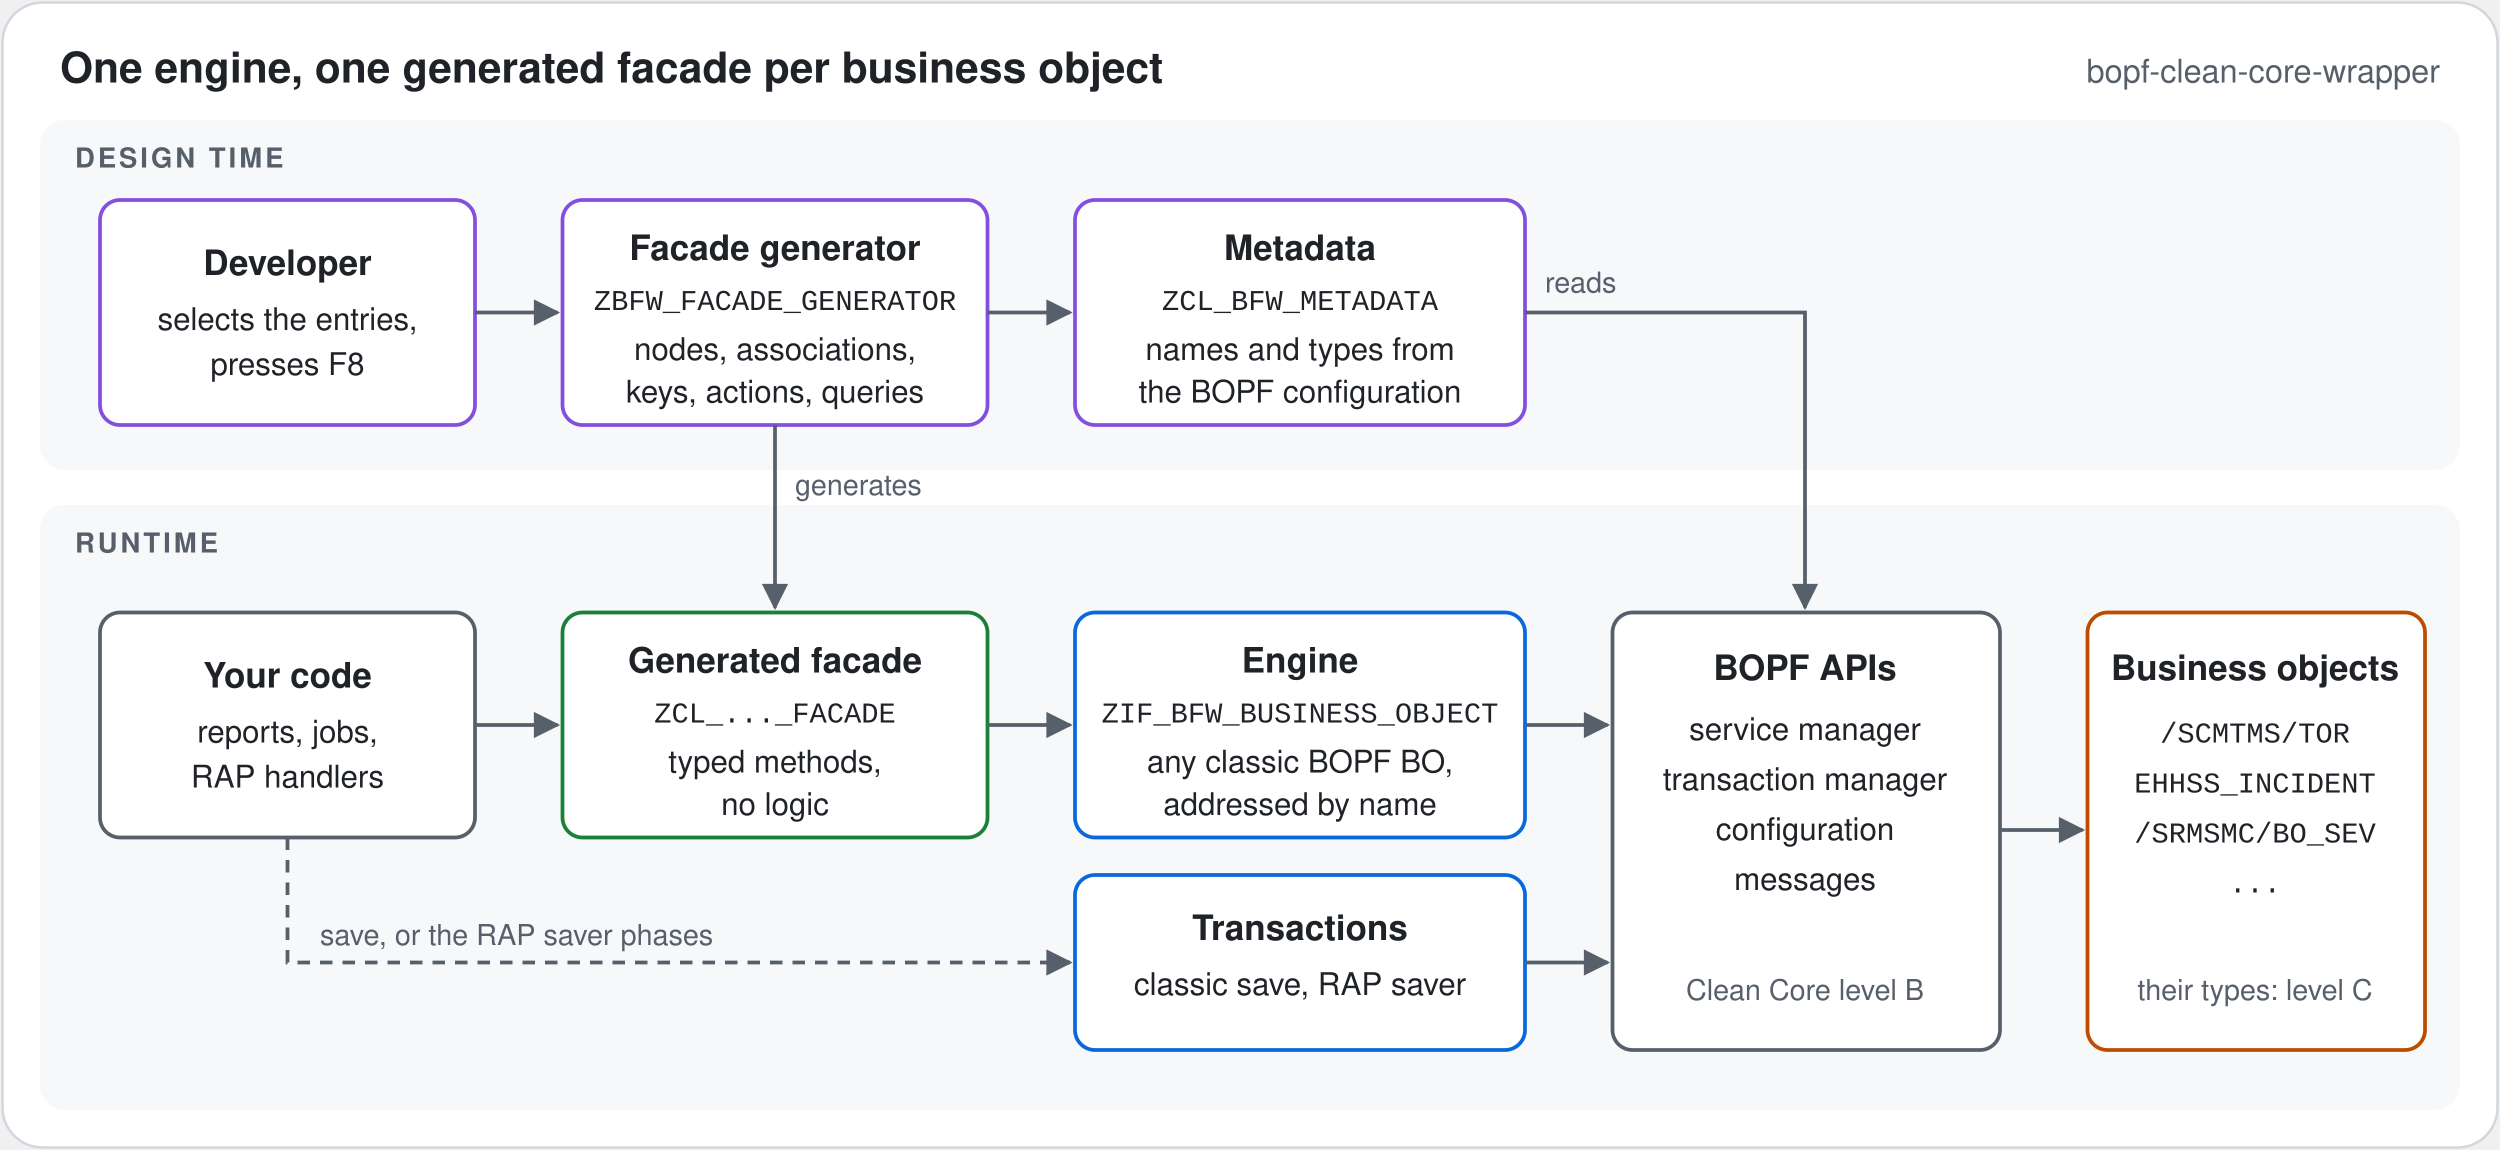
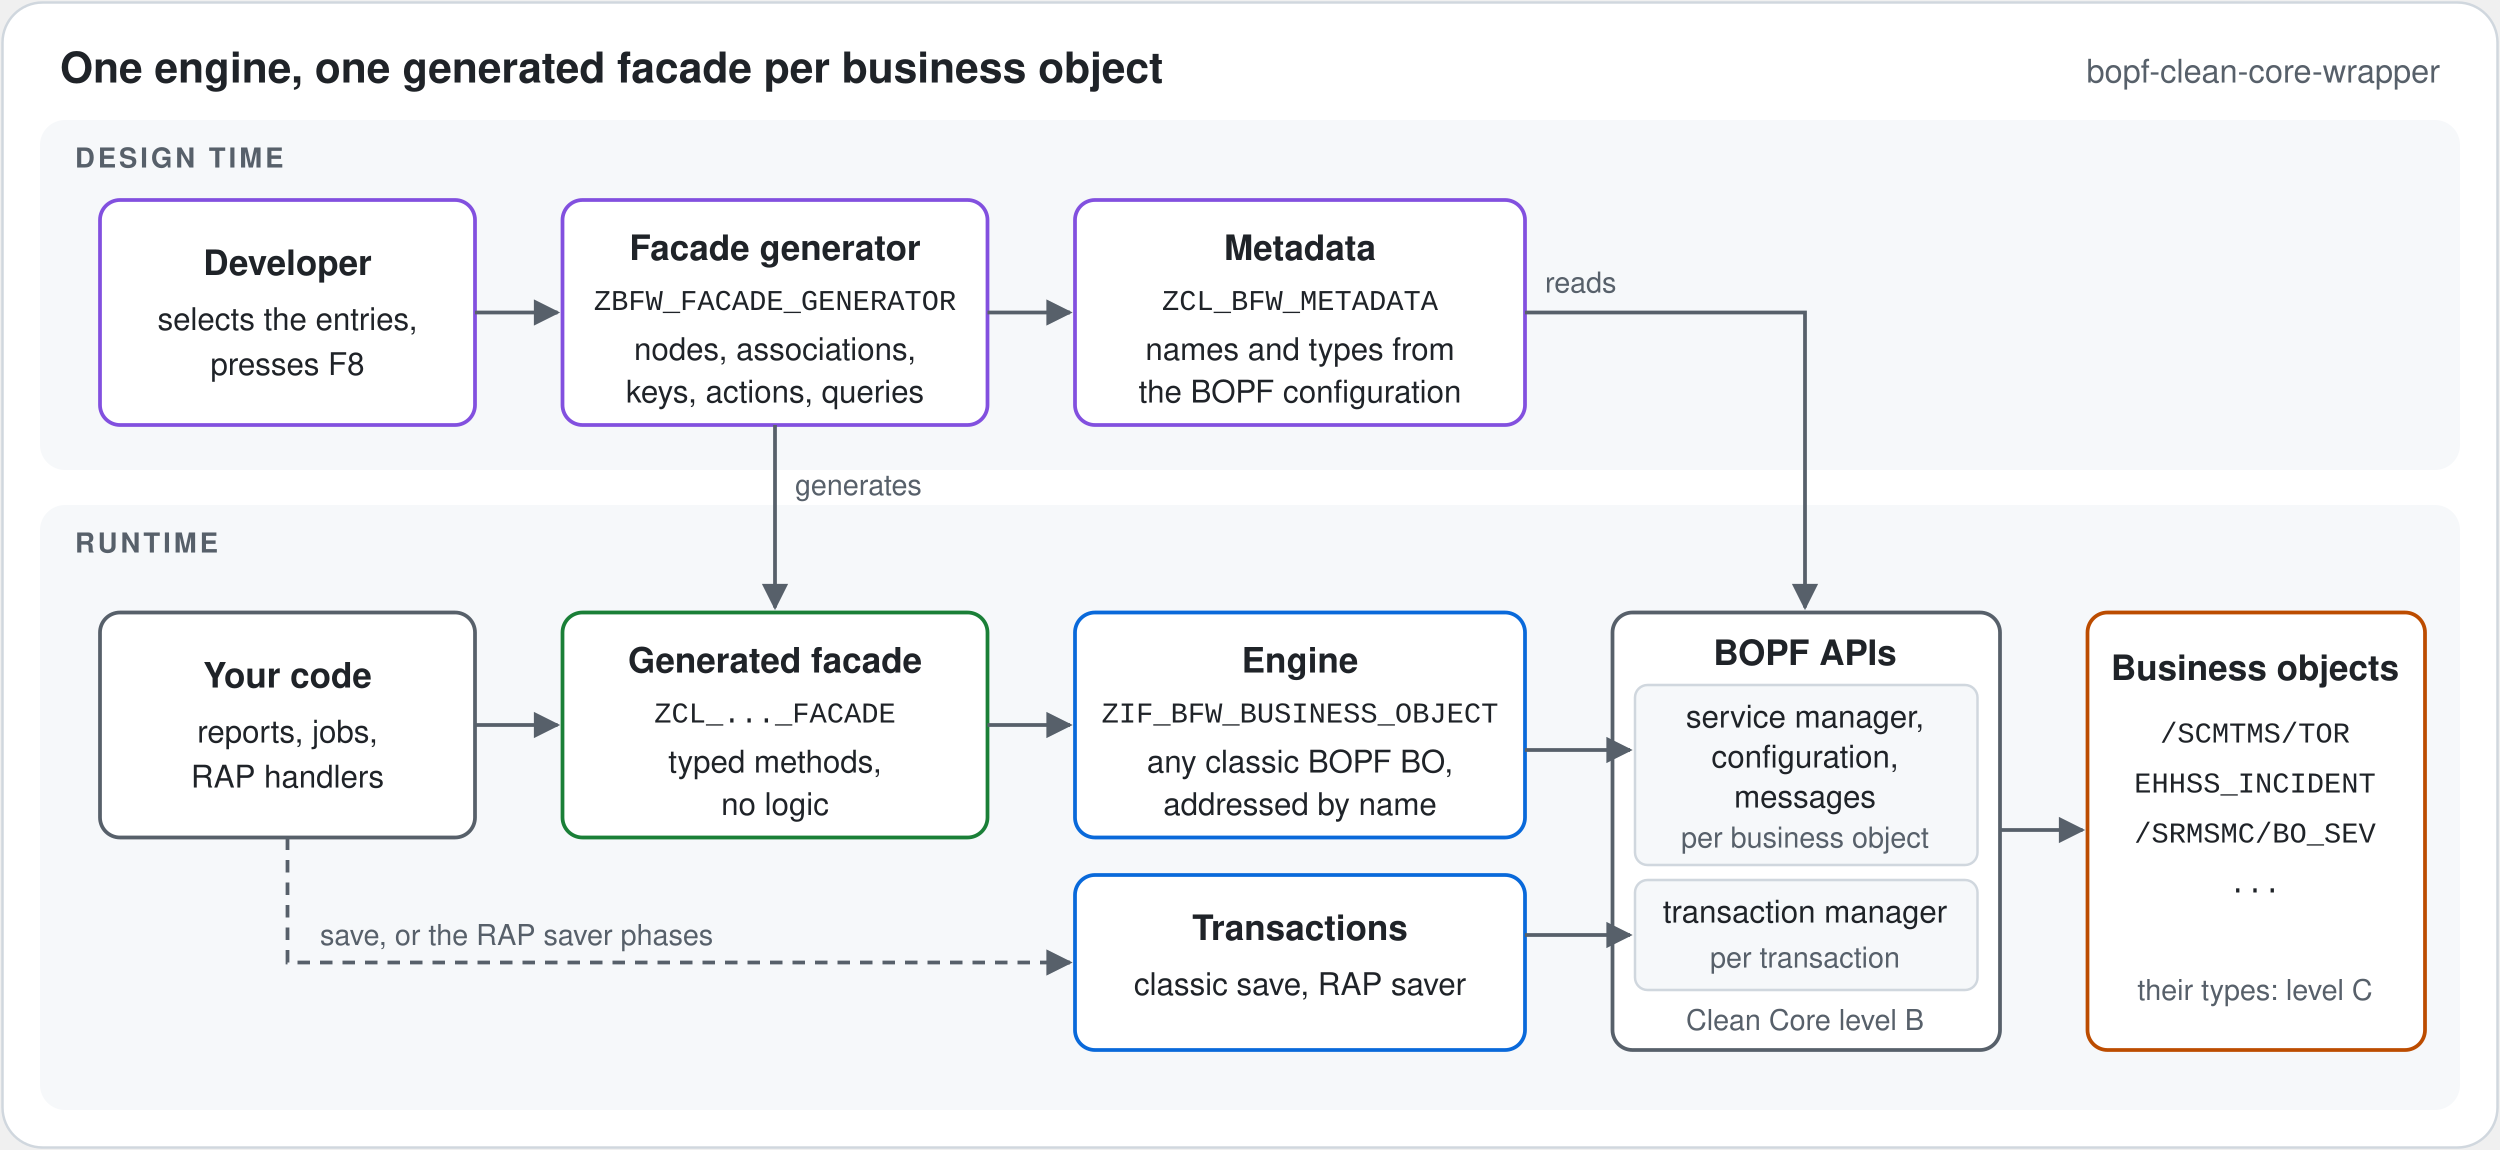
<svg xmlns="http://www.w3.org/2000/svg" viewBox="0 0 1000 460" width="1000" height="460" role="img" aria-labelledby="title description">
  <defs>
    <marker id="arrow" viewBox="0 0 10 10" refX="9" refY="5" markerWidth="7" markerHeight="7" orient="auto-start-reverse">
      <path d="M0,0 L10,5 L0,10 z" fill="#57606a" />
    </marker>
    <style>
      .frame { fill: #ffffff; stroke: #d0d7de; }
      .lane { fill: #f6f8fa; }
      .lane-label { font: 700 11px "Segoe UI", Helvetica, Arial, sans-serif; letter-spacing: 1.2px; fill: #57606a; }
      .title { font: 700 17px "Segoe UI", Helvetica, Arial, sans-serif; fill: #1f2328; }
      .subtitle { font: 400 13px "Segoe UI", Helvetica, Arial, sans-serif; fill: #57606a; }
      .box { fill: #ffffff; stroke-width: 1.5; }
+       .part { fill: #f6f8fa; stroke: #d0d7de; stroke-width: 1; }
      .head { font: 700 14px "Segoe UI", Helvetica, Arial, sans-serif; fill: #1f2328; }
      .text { font: 400 12.5px "Segoe UI", Helvetica, Arial, sans-serif; fill: #1f2328; }
      .note { font: 400 11.5px "Segoe UI", Helvetica, Arial, sans-serif; fill: #57606a; }
      .code { font: 400 11.5px SFMono-Regular, Consolas, "Liberation Mono", Menlo, monospace; fill: #1f2328; }
      .edge { stroke: #57606a; stroke-width: 1.5; fill: none; }
      .dashed { stroke-dasharray: 5 4; }
      .edge-label { font: 400 11.5px "Segoe UI", Helvetica, Arial, sans-serif; fill: #57606a; }
    </style>
  </defs>
  <rect class="frame" x="1" y="1" width="998" height="458" rx="16" />
  <text class="title" x="24" y="33">One engine, one generated facade per business object</text>
  <text class="subtitle" x="976" y="33" text-anchor="end">bopf-clean-core-wrapper</text>
  <rect class="lane" x="16" y="48" width="968" height="140" rx="10" />
  <text class="lane-label" x="30" y="67">DESIGN TIME</text>
  <rect class="lane" x="16" y="202" width="968" height="242" rx="10" />
  <text class="lane-label" x="30" y="221">RUNTIME</text>
  <rect class="box" x="40" y="80" width="150" height="90" rx="8" stroke="#8250df" />
  <text class="head" x="115" y="110" text-anchor="middle">Developer</text>
  <text class="text" x="115" y="132" text-anchor="middle">selects the entries,</text>
  <text class="text" x="115" y="150" text-anchor="middle">presses F8</text>
  <rect class="box" x="225" y="80" width="170" height="90" rx="8" stroke="#8250df" />
  <text class="head" x="310" y="104" text-anchor="middle">Facade generator</text>
  <text class="code" x="310" y="124" text-anchor="middle">ZBFW_FACADE_GENERATOR</text>
  <text class="text" x="310" y="144" text-anchor="middle">nodes, associations,</text>
  <text class="text" x="310" y="161" text-anchor="middle">keys, actions, queries</text>
  <rect class="box" x="430" y="80" width="180" height="90" rx="8" stroke="#8250df" />
  <text class="head" x="520" y="104" text-anchor="middle">Metadata</text>
  <text class="code" x="520" y="124" text-anchor="middle">ZCL_BFW_METADATA</text>
  <text class="text" x="520" y="144" text-anchor="middle">names and types from</text>
  <text class="text" x="520" y="161" text-anchor="middle">the BOPF configuration</text>
  <path class="edge" d="M190,125 L223,125" marker-end="url(#arrow)" />
  <path class="edge" d="M395,125 L428,125" marker-end="url(#arrow)" />
  <path class="edge" d="M610,125 L722,125 L722,243" marker-end="url(#arrow)" />
  <text class="edge-label" x="618" y="117">reads</text>
  <path class="edge" d="M310,170 L310,243" marker-end="url(#arrow)" />
  <text class="edge-label" x="318" y="198">generates</text>
  <rect class="box" x="40" y="245" width="150" height="90" rx="8" stroke="#57606a" />
  <text class="head" x="115" y="275" text-anchor="middle">Your code</text>
  <text class="text" x="115" y="297" text-anchor="middle">reports, jobs,</text>
  <text class="text" x="115" y="315" text-anchor="middle">RAP handlers</text>
  <rect class="box" x="225" y="245" width="170" height="90" rx="8" stroke="#1a7f37" />
  <text class="head" x="310" y="269" text-anchor="middle">Generated facade</text>
  <text class="code" x="310" y="289" text-anchor="middle">ZCL_..._FACADE</text>
  <text class="text" x="310" y="309" text-anchor="middle">typed methods,</text>
  <text class="text" x="310" y="326" text-anchor="middle">no logic</text>
  <rect class="box" x="430" y="245" width="180" height="90" rx="8" stroke="#0969da" />
  <text class="head" x="520" y="269" text-anchor="middle">Engine</text>
  <text class="code" x="520" y="289" text-anchor="middle">ZIF_BFW_BUSINESS_OBJECT</text>
  <text class="text" x="520" y="309" text-anchor="middle">any classic BOPF BO,</text>
  <text class="text" x="520" y="326" text-anchor="middle">addressed by name</text>
  <rect class="box" x="430" y="350" width="180" height="70" rx="8" stroke="#0969da" />
  <text class="head" x="520" y="376" text-anchor="middle">Transactions</text>
  <text class="text" x="520" y="398" text-anchor="middle">classic save, RAP saver</text>
  <rect class="box" x="645" y="245" width="155" height="175" rx="8" stroke="#57606a" />
-   <text class="head" x="722" y="272" text-anchor="middle">BOPF APIs</text>
-   <text class="text" x="722" y="296" text-anchor="middle">service manager</text>
-   <text class="text" x="722" y="316" text-anchor="middle">transaction manager</text>
-   <text class="text" x="722" y="336" text-anchor="middle">configuration</text>
-   <text class="text" x="722" y="356" text-anchor="middle">messages</text>
-   <text class="note" x="722" y="400" text-anchor="middle">Clean Core level B</text>
+   <text class="head" x="722" y="266" text-anchor="middle">BOPF APIs</text>
+   <rect class="part" x="654" y="274" width="137" height="72" rx="5" />
+   <text class="text" x="722" y="291" text-anchor="middle">service manager,</text>
+   <text class="text" x="722" y="307" text-anchor="middle">configuration,</text>
+   <text class="text" x="722" y="323" text-anchor="middle">messages</text>
+   <text class="note" x="722" y="339" text-anchor="middle">per business object</text>
+   <rect class="part" x="654" y="352" width="137" height="44" rx="5" />
+   <text class="text" x="722" y="369" text-anchor="middle">transaction manager</text>
+   <text class="note" x="722" y="387" text-anchor="middle">per transaction</text>
+   <text class="note" x="722" y="412" text-anchor="middle">Clean Core level B</text>
  <rect class="box" x="835" y="245" width="135" height="175" rx="8" stroke="#bc4c00" />
  <text class="head" x="902" y="272" text-anchor="middle">Business objects</text>
  <text class="code" x="902" y="297" text-anchor="middle">/SCMTMS/TOR</text>
  <text class="code" x="902" y="317" text-anchor="middle">EHHSS_INCIDENT</text>
  <text class="code" x="902" y="337" text-anchor="middle">/SRMSMC/BO_SEV</text>
  <text class="code" x="902" y="357" text-anchor="middle">...</text>
  <text class="note" x="902" y="400" text-anchor="middle">their types: level C</text>
  <path class="edge" d="M190,290 L223,290" marker-end="url(#arrow)" />
  <path class="edge" d="M395,290 L428,290" marker-end="url(#arrow)" />
-   <path class="edge" d="M610,290 L643,290" marker-end="url(#arrow)" />
-   <path class="edge" d="M610,385 L643,385" marker-end="url(#arrow)" />
+   <path class="edge" d="M610,300 L652,300" marker-end="url(#arrow)" />
+   <path class="edge" d="M610,374 L652,374" marker-end="url(#arrow)" />
  <path class="edge" d="M800,332 L833,332" marker-end="url(#arrow)" />
  <path class="edge dashed" d="M115,335 L115,385 L428,385" marker-end="url(#arrow)" />
  <text class="edge-label" x="128" y="378">save, or the RAP saver phases</text>
</svg>
